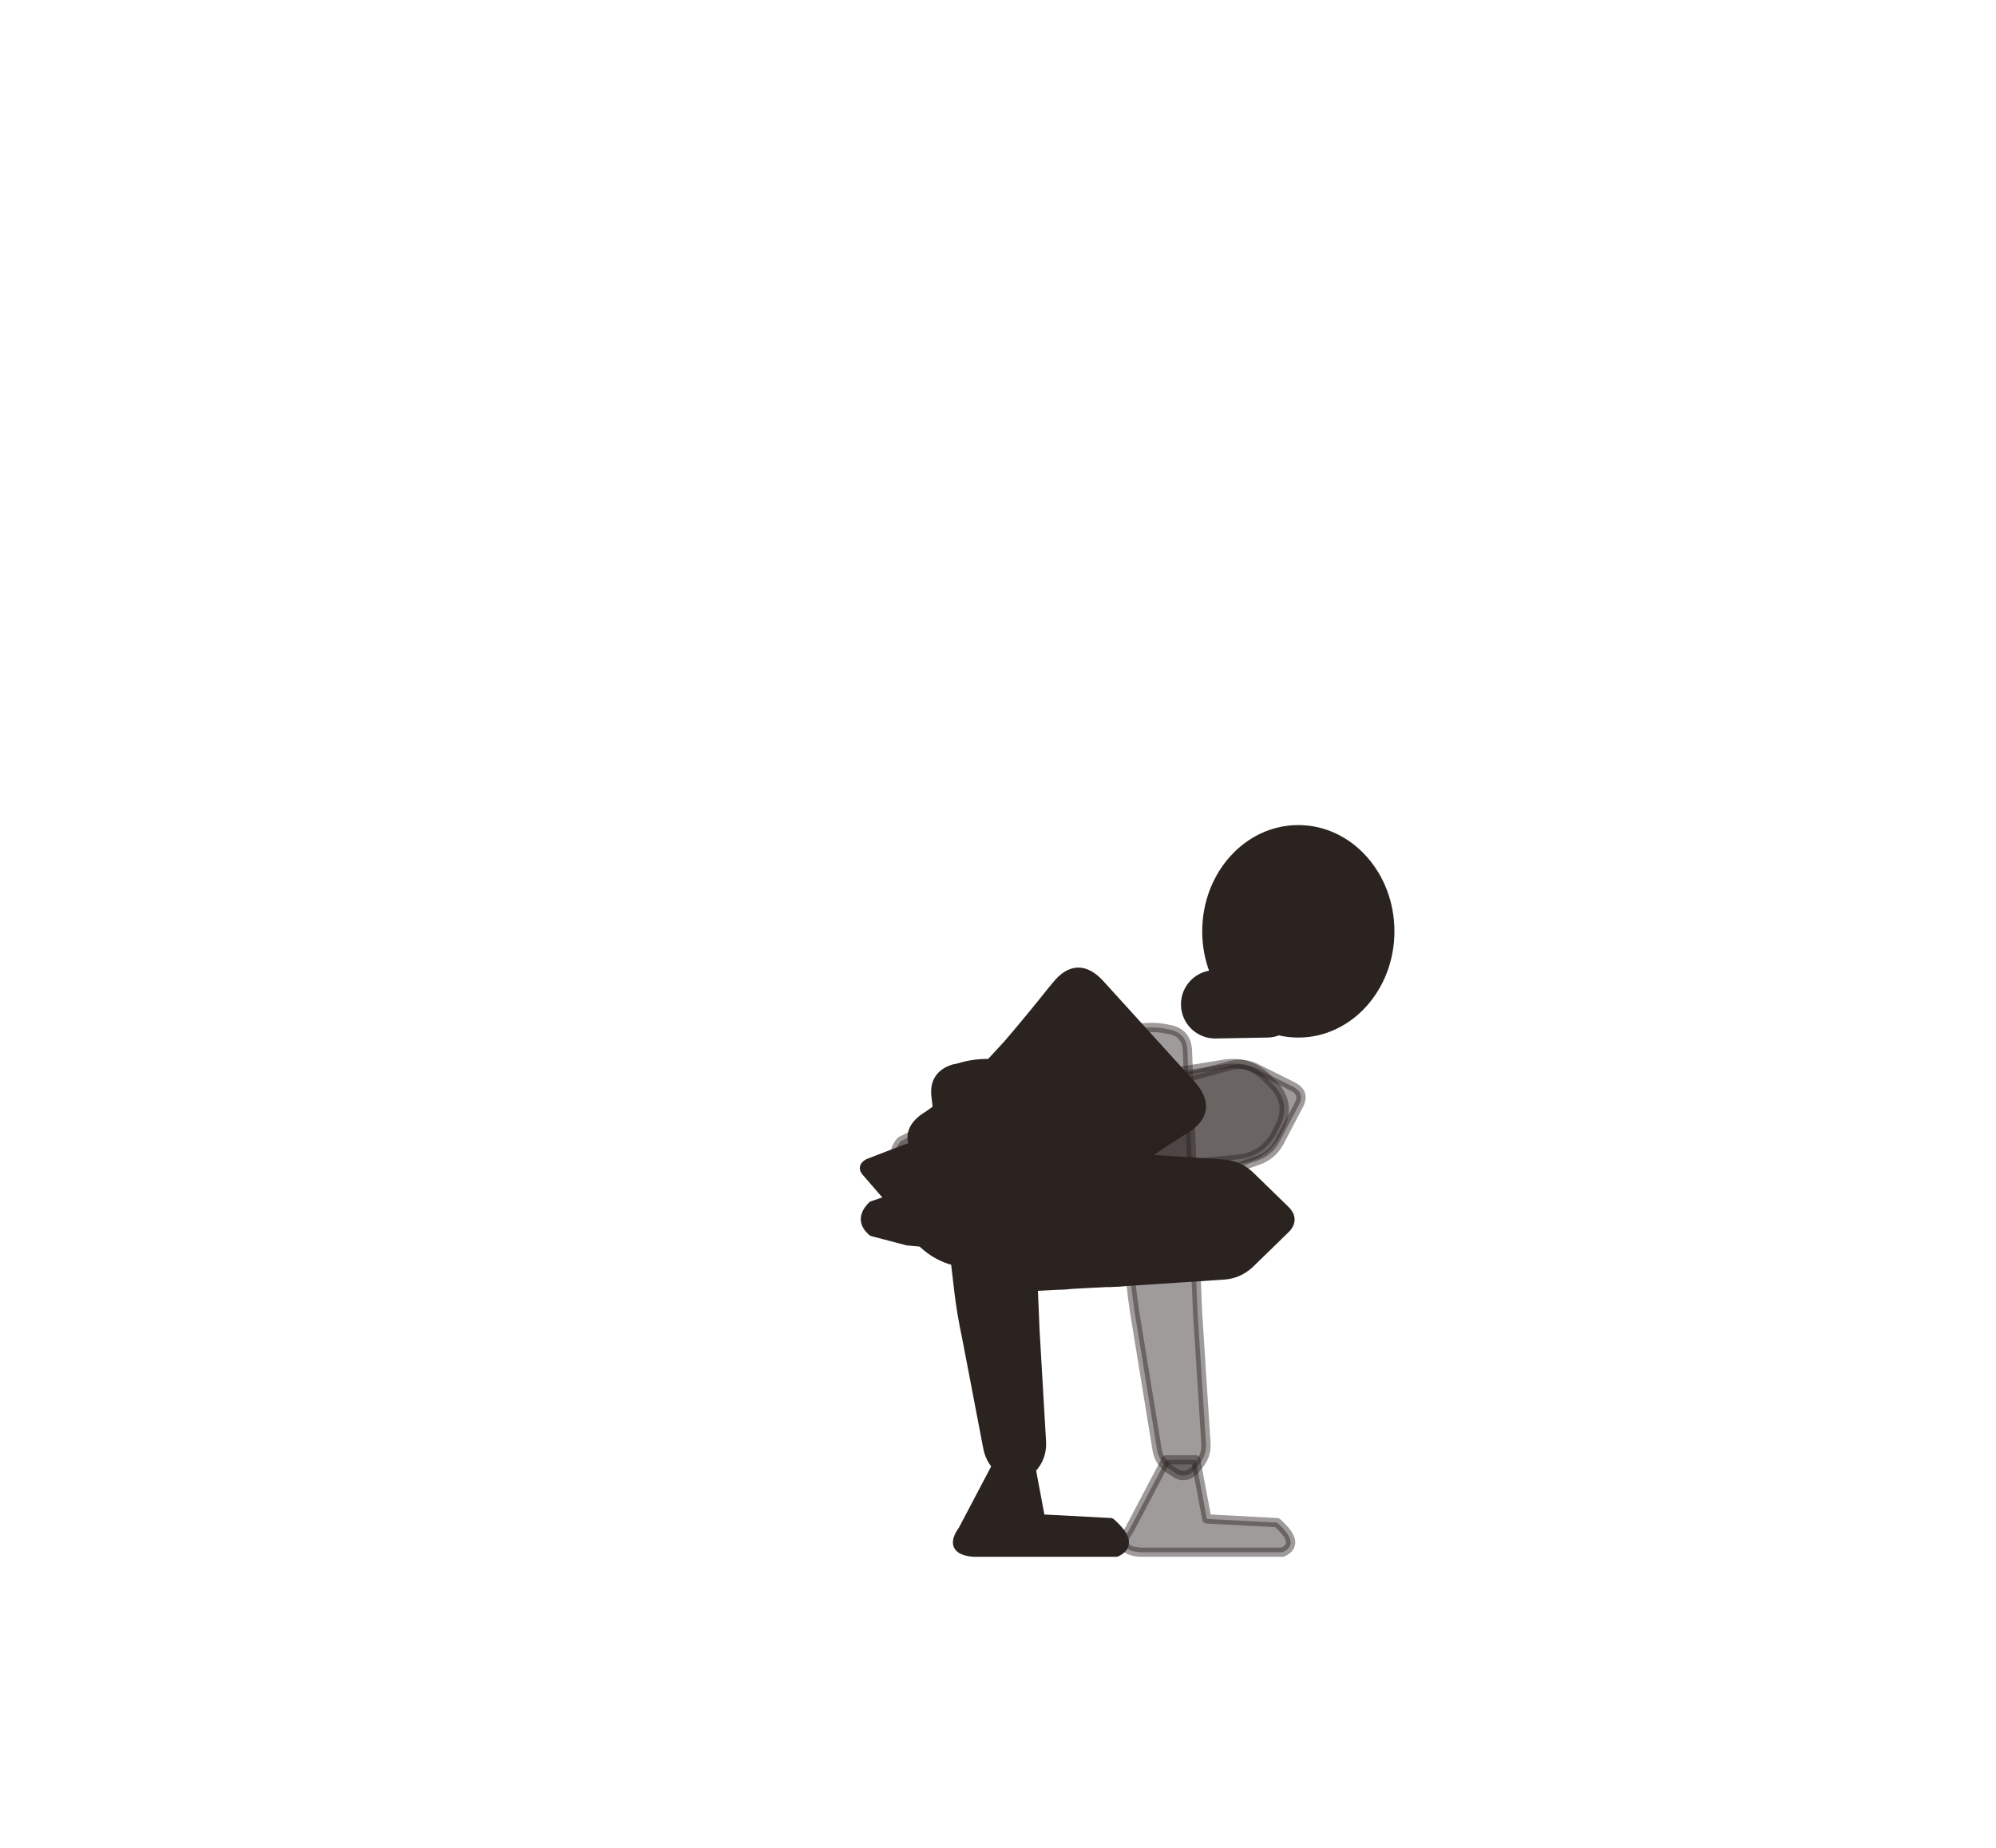
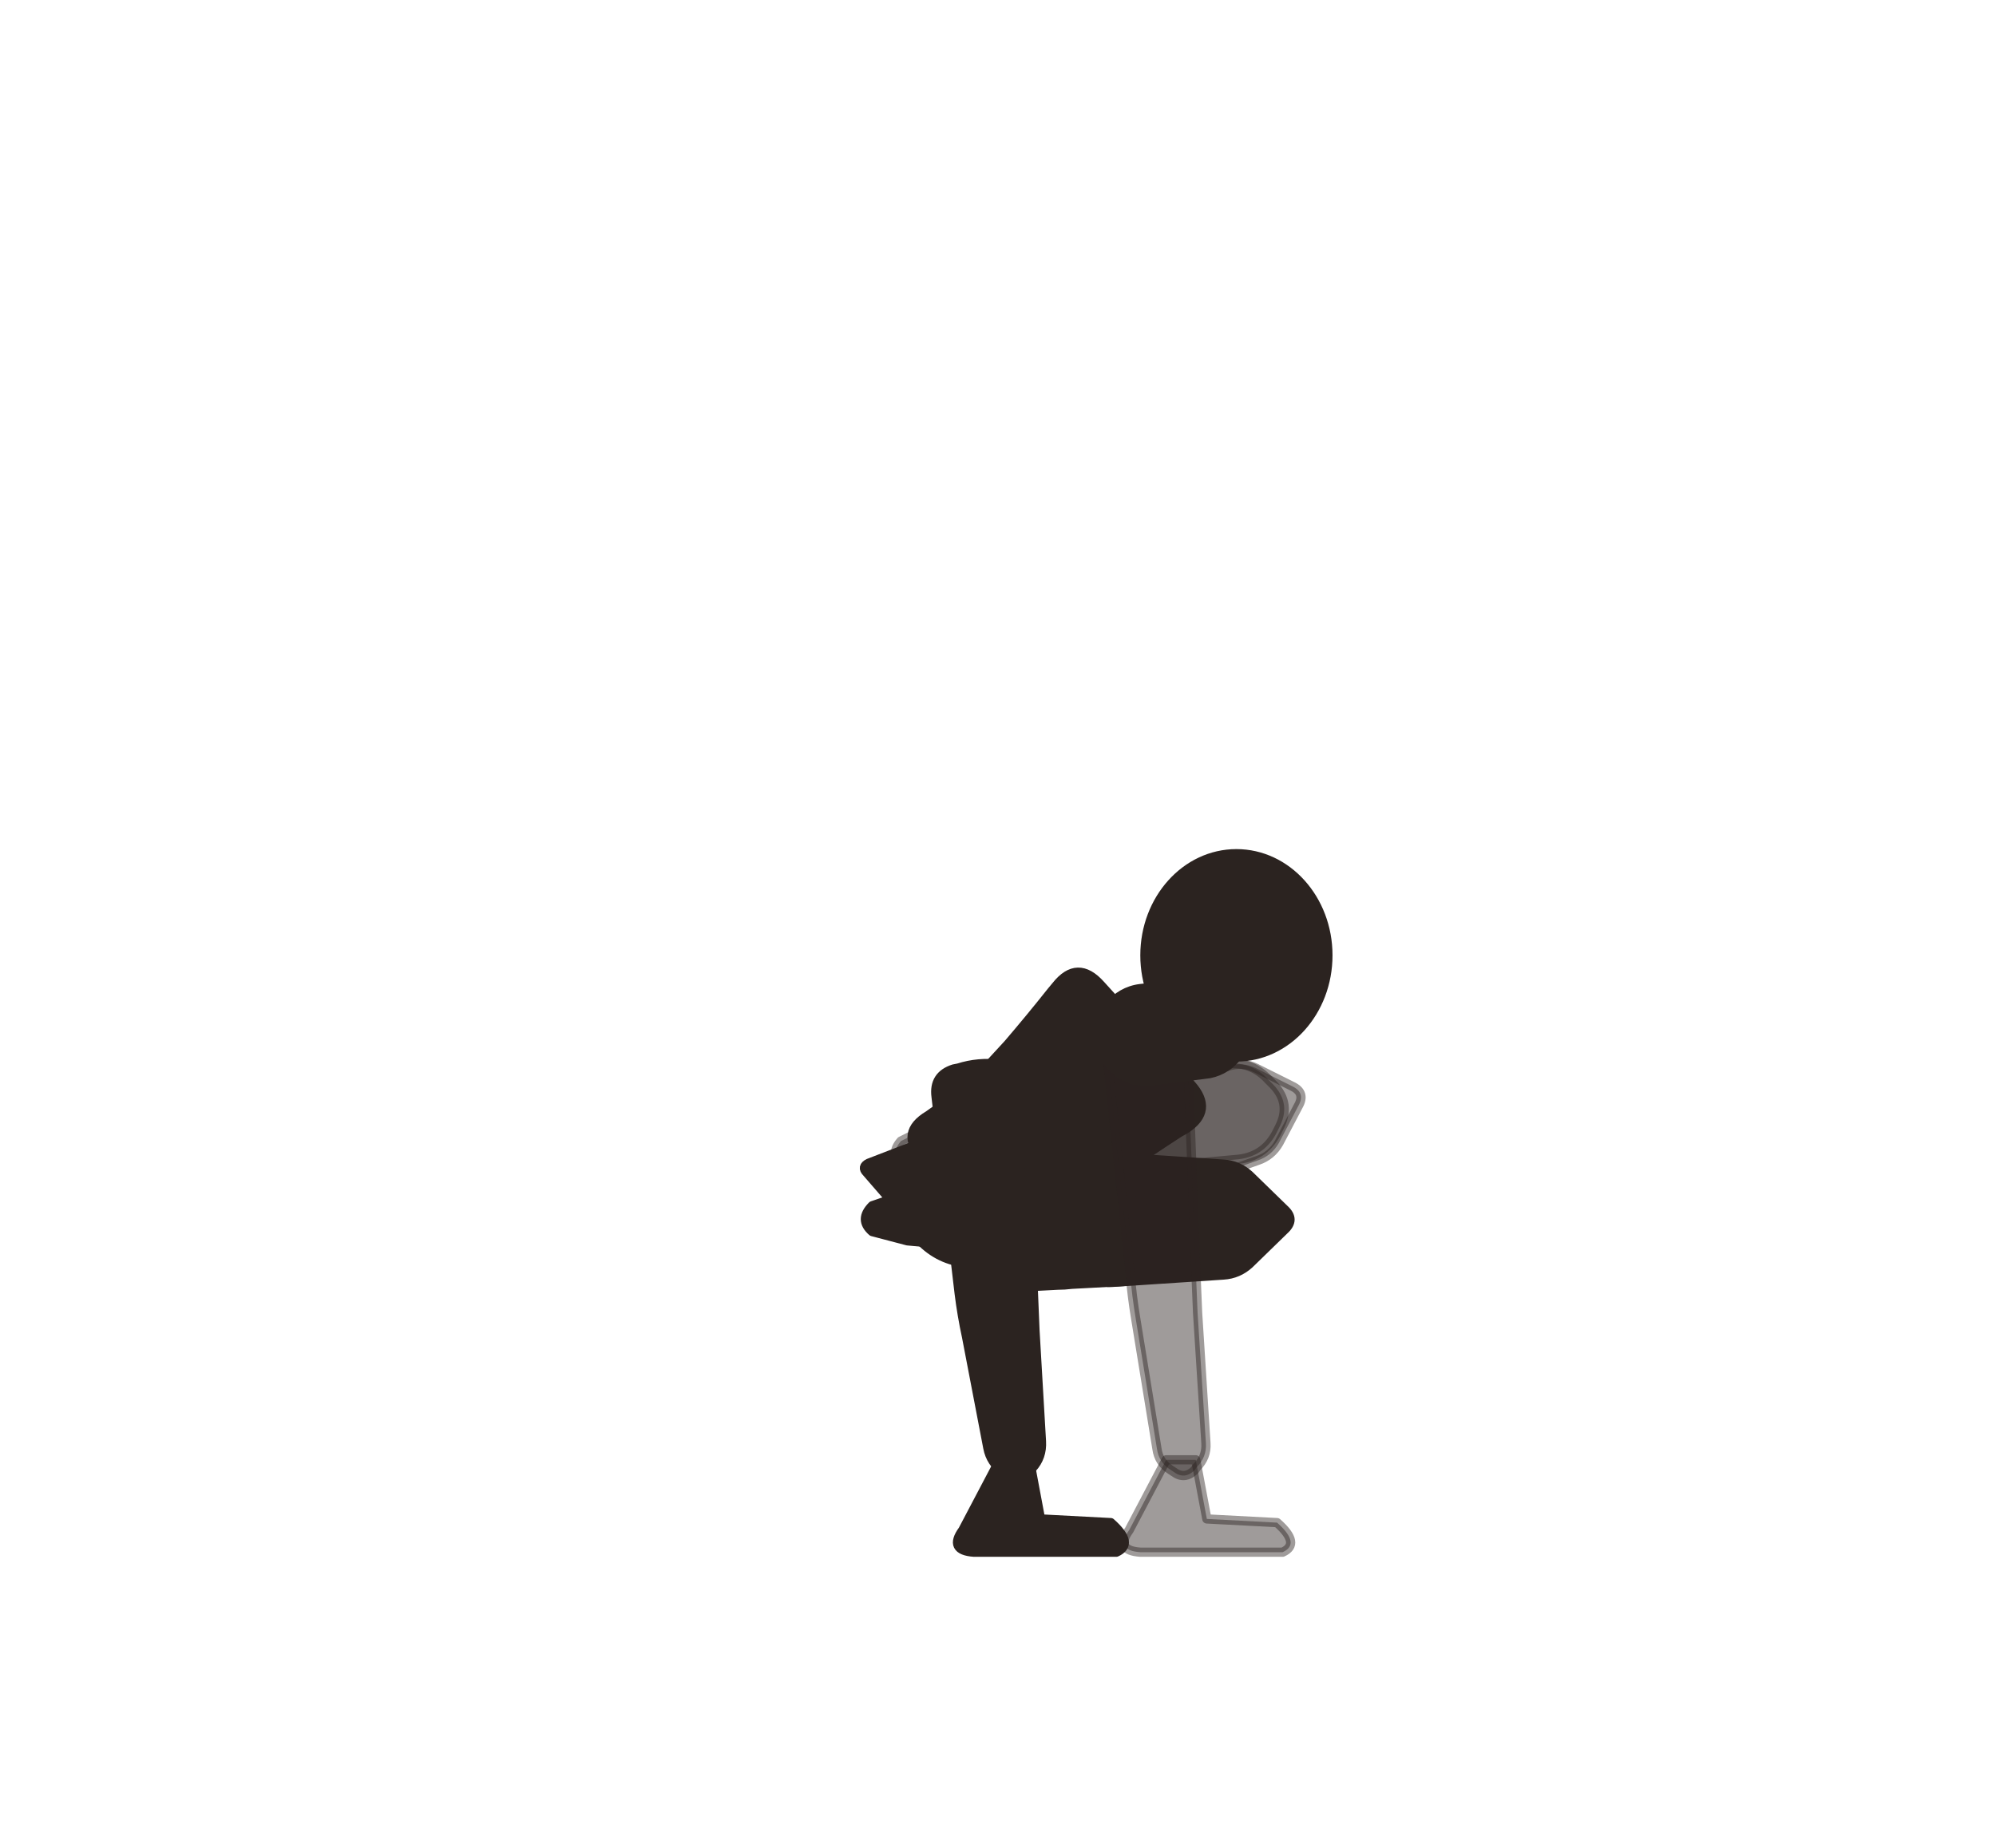
<svg xmlns="http://www.w3.org/2000/svg" viewBox="-8 0 216 200">
  <path d="M 108.5,132.5 L 128.1,125.6 Q 129.6,125.1 130.4,123.7 L 132.5,119.7 Q 133.3,118.3 131.9,117.6 L 127.9,115.6 Q 126.4,114.9 124.9,115.4 L 104.9,120.8 Q 103.3,121.2 103.8,122.7 L 106.5,131.5 Q 107,133.1 108.5,132.5 Z" fill="#2b2320" stroke="#2b2320" stroke-width="1" stroke-linejoin="round" fill-opacity="0.45" stroke-opacity="0.45" />
  <path d="M 124.4,115.2 L 98.2,119.4 Q 95.5,119.8 93.7,122 L 93.4,122.4 Q 91.6,124.5 93.8,126.2 L 94.3,126.5 Q 96.5,128.2 99.3,127.9 L 125.7,125.5 Q 128.7,125.3 130.1,122.7 L 130.4,122.1 Q 131.8,119.5 129.8,117.4 L 129.3,116.9 Q 127.3,114.7 124.4,115.2 Z" fill="#2b2320" stroke="#2b2320" stroke-width="1" stroke-linejoin="round" fill-opacity="0.45" stroke-opacity="0.45" />
  <path d="M 97.3,121.6 Q 99.7,123.5 97.9,126.2 L 93.1,126.4 L 89.8,125.9 Q 88.2,125 89.5,123.5 L 92.5,122 Z" fill="#2b2320" stroke="#2b2320" stroke-width="1" stroke-linejoin="round" fill-opacity="0.45" stroke-opacity="0.45" />
  <path d="M 112.3,138.8 L 124.4,138 Q 126,137.9 127.2,136.8 L 131,133.1 Q 132.2,132 131,130.9 L 127.2,127.2 Q 126,126.1 124.4,126 L 112.3,125.2 Q 110.7,125.1 110.7,126.7 L 110.7,137.3 Q 110.7,138.9 112.3,138.8 Z" fill="#2b2320" stroke="#2b2320" stroke-width="1" stroke-linejoin="round" />
  <path d="M 123,126.2 L 97,127.3 Q 94,127.4 91.8,129.5 L 91.3,129.9 Q 89.2,132 91.3,134.1 L 91.8,134.5 Q 94,136.6 97,136.7 L 123,137.8 Q 126,137.9 127.8,135.5 L 128.5,134.4 Q 130.2,132 128.5,129.6 L 127.8,128.5 Q 126,126.1 123,126.2 Z" fill="#2b2320" stroke="#2b2320" stroke-width="1" stroke-linejoin="round" />
  <path d="M 95.6,129.5 Q 97.7,132 95.6,134.8 L 90.2,134.3 L 86.4,133.3 Q 84.9,132 86.4,130.5 L 90.2,129.2 Z" fill="#2b2320" stroke="#2b2320" stroke-width="1" stroke-linejoin="round" />
  <path d="M 104.9,134.5 L 105.4,133.8 Q 107.7,130.9 110.7,128.7 L 113.5,126.7 Q 116.5,124.6 119.6,122.6 L 120.3,122.2 Q 123.4,120.2 120.9,117.4 L 111.1,106.6 Q 108.6,103.8 106.3,106.7 L 105.8,107.3 Q 103.5,110.2 101.1,113 L 98.8,115.5 Q 96.3,118.3 93.2,120.2 L 92.5,120.7 Q 89.3,122.6 91.8,125.3 L 100.2,134.7 Q 102.7,137.4 104.9,134.5 Z" fill="#2b2320" stroke="#2b2320" stroke-width="1" stroke-linejoin="round" />
  <path d="M 86,125.9 L 93,123.2 Q 93.8,122.8 94.6,122.6 L 95.3,122.5 Q 96.1,122.3 96.9,122.1 L 106.9,119.6 Q 107.8,119.4 108.3,120 L 114,126.3 Q 114.4,126.7 114.8,127.1 L 114.8,127.3 Q 115.2,127.7 115.3,128.3 L 115.6,131.2 Q 115.8,132 115.6,132.8 L 115.3,135.4 Q 115.2,136.3 114.9,137.1 L 114.7,137.8 Q 114.4,138.6 113.6,138.7 L 108,139 Q 107.2,139.1 106.4,139.1 L 100.8,139.4 Q 100,139.5 99.3,139 L 92.7,134.3 Q 92,133.8 91.4,133.2 L 90.8,132.7 Q 90.2,132.1 89.7,131.4 L 85.8,126.9 Q 85.2,126.3 86,125.9 Z" fill="#2b2320" stroke="#2b2320" stroke-width="1" stroke-linejoin="round" />
  <path d="M 111.8,114.3 L 114.3,137.9 Q 114.5,140.3 114.9,142.7 L 117.2,156.8 Q 117.4,158.3 118.7,159.1 L 119,159.3 Q 120.2,160.2 121.3,159.1 L 121.5,158.8 Q 122.6,157.7 122.5,156.2 L 121.6,142.1 Q 121.5,139.7 121.4,137.3 L 120.5,113.7 Q 120.4,111.7 118.4,111.4 L 117.9,111.3 Q 115.9,111 114,111.6 L 113.6,111.7 Q 111.6,112.3 111.8,114.3 Z" fill="#2b2320" stroke="#2b2320" stroke-width="1" stroke-linejoin="round" fill-opacity="0.45" stroke-opacity="0.45" />
  <path d="M 118.2,158 L 114.2,165.6 Q 112.6,167.8 115.4,168 L 121.6,168 L 130.8,168 Q 132.8,167.1 130.2,164.8 L 122.6,164.4 L 121.4,158 Z" fill="#2b2320" stroke="#2b2320" stroke-width="1" stroke-linejoin="round" fill-opacity="0.45" stroke-opacity="0.45" />
  <path d="M 93.3,118.7 L 95.8,140 Q 96.1,142.4 96.6,144.7 L 98.9,156.7 Q 99.2,158.3 100.6,159.3 L 100.9,159.5 Q 102.3,160.4 103.4,159.1 L 103.7,158.9 Q 104.8,157.7 104.7,156 L 104,144 Q 103.9,141.6 103.8,139.2 L 103.1,117.9 Q 103,115.6 100.7,115.3 L 100.2,115.2 Q 97.9,114.9 95.7,115.6 L 95.2,115.7 Q 93,116.4 93.3,118.7 Z" fill="#2b2320" stroke="#2b2320" stroke-width="1" stroke-linejoin="round" />
  <path d="M 100.2,158 L 96.2,165.6 Q 94.6,167.8 97.4,168 L 103.6,168 L 112.8,168 Q 114.8,167.1 112.2,164.8 L 104.6,164.4 L 103.4,158 Z" fill="#2b2320" stroke="#2b2320" stroke-width="1" stroke-linejoin="round" />
-   <path d="M 123.5,111.9 L 129.1,111.8 A 3.2 3.2 0 0 0 129.1,105.4 L 123.5,105.5 A 3.2 3.2 0 0 0 123.5,111.9 Z" fill="#2b2320" stroke="#2b2320" stroke-width="1" stroke-linejoin="round" />
-   <ellipse cx="132.5" cy="100.8" rx="9.9" ry="11" fill="#2b2320" stroke="#2b2320" stroke-width="1" stroke-linejoin="round" />
+   <path d="M 116.6,117 L 122.9,116.2 A 5 5 0 0 0 121.8,106.3 L 115.4,107 A 5 5 0 0 0 116.6,117 Z" fill="#2b2320" stroke="#2b2320" stroke-width="1" stroke-linejoin="round" />
+   <ellipse cx="125.8" cy="103.4" rx="9.9" ry="11" fill="#2b2320" stroke="#2b2320" stroke-width="1" stroke-linejoin="round" />
</svg>
